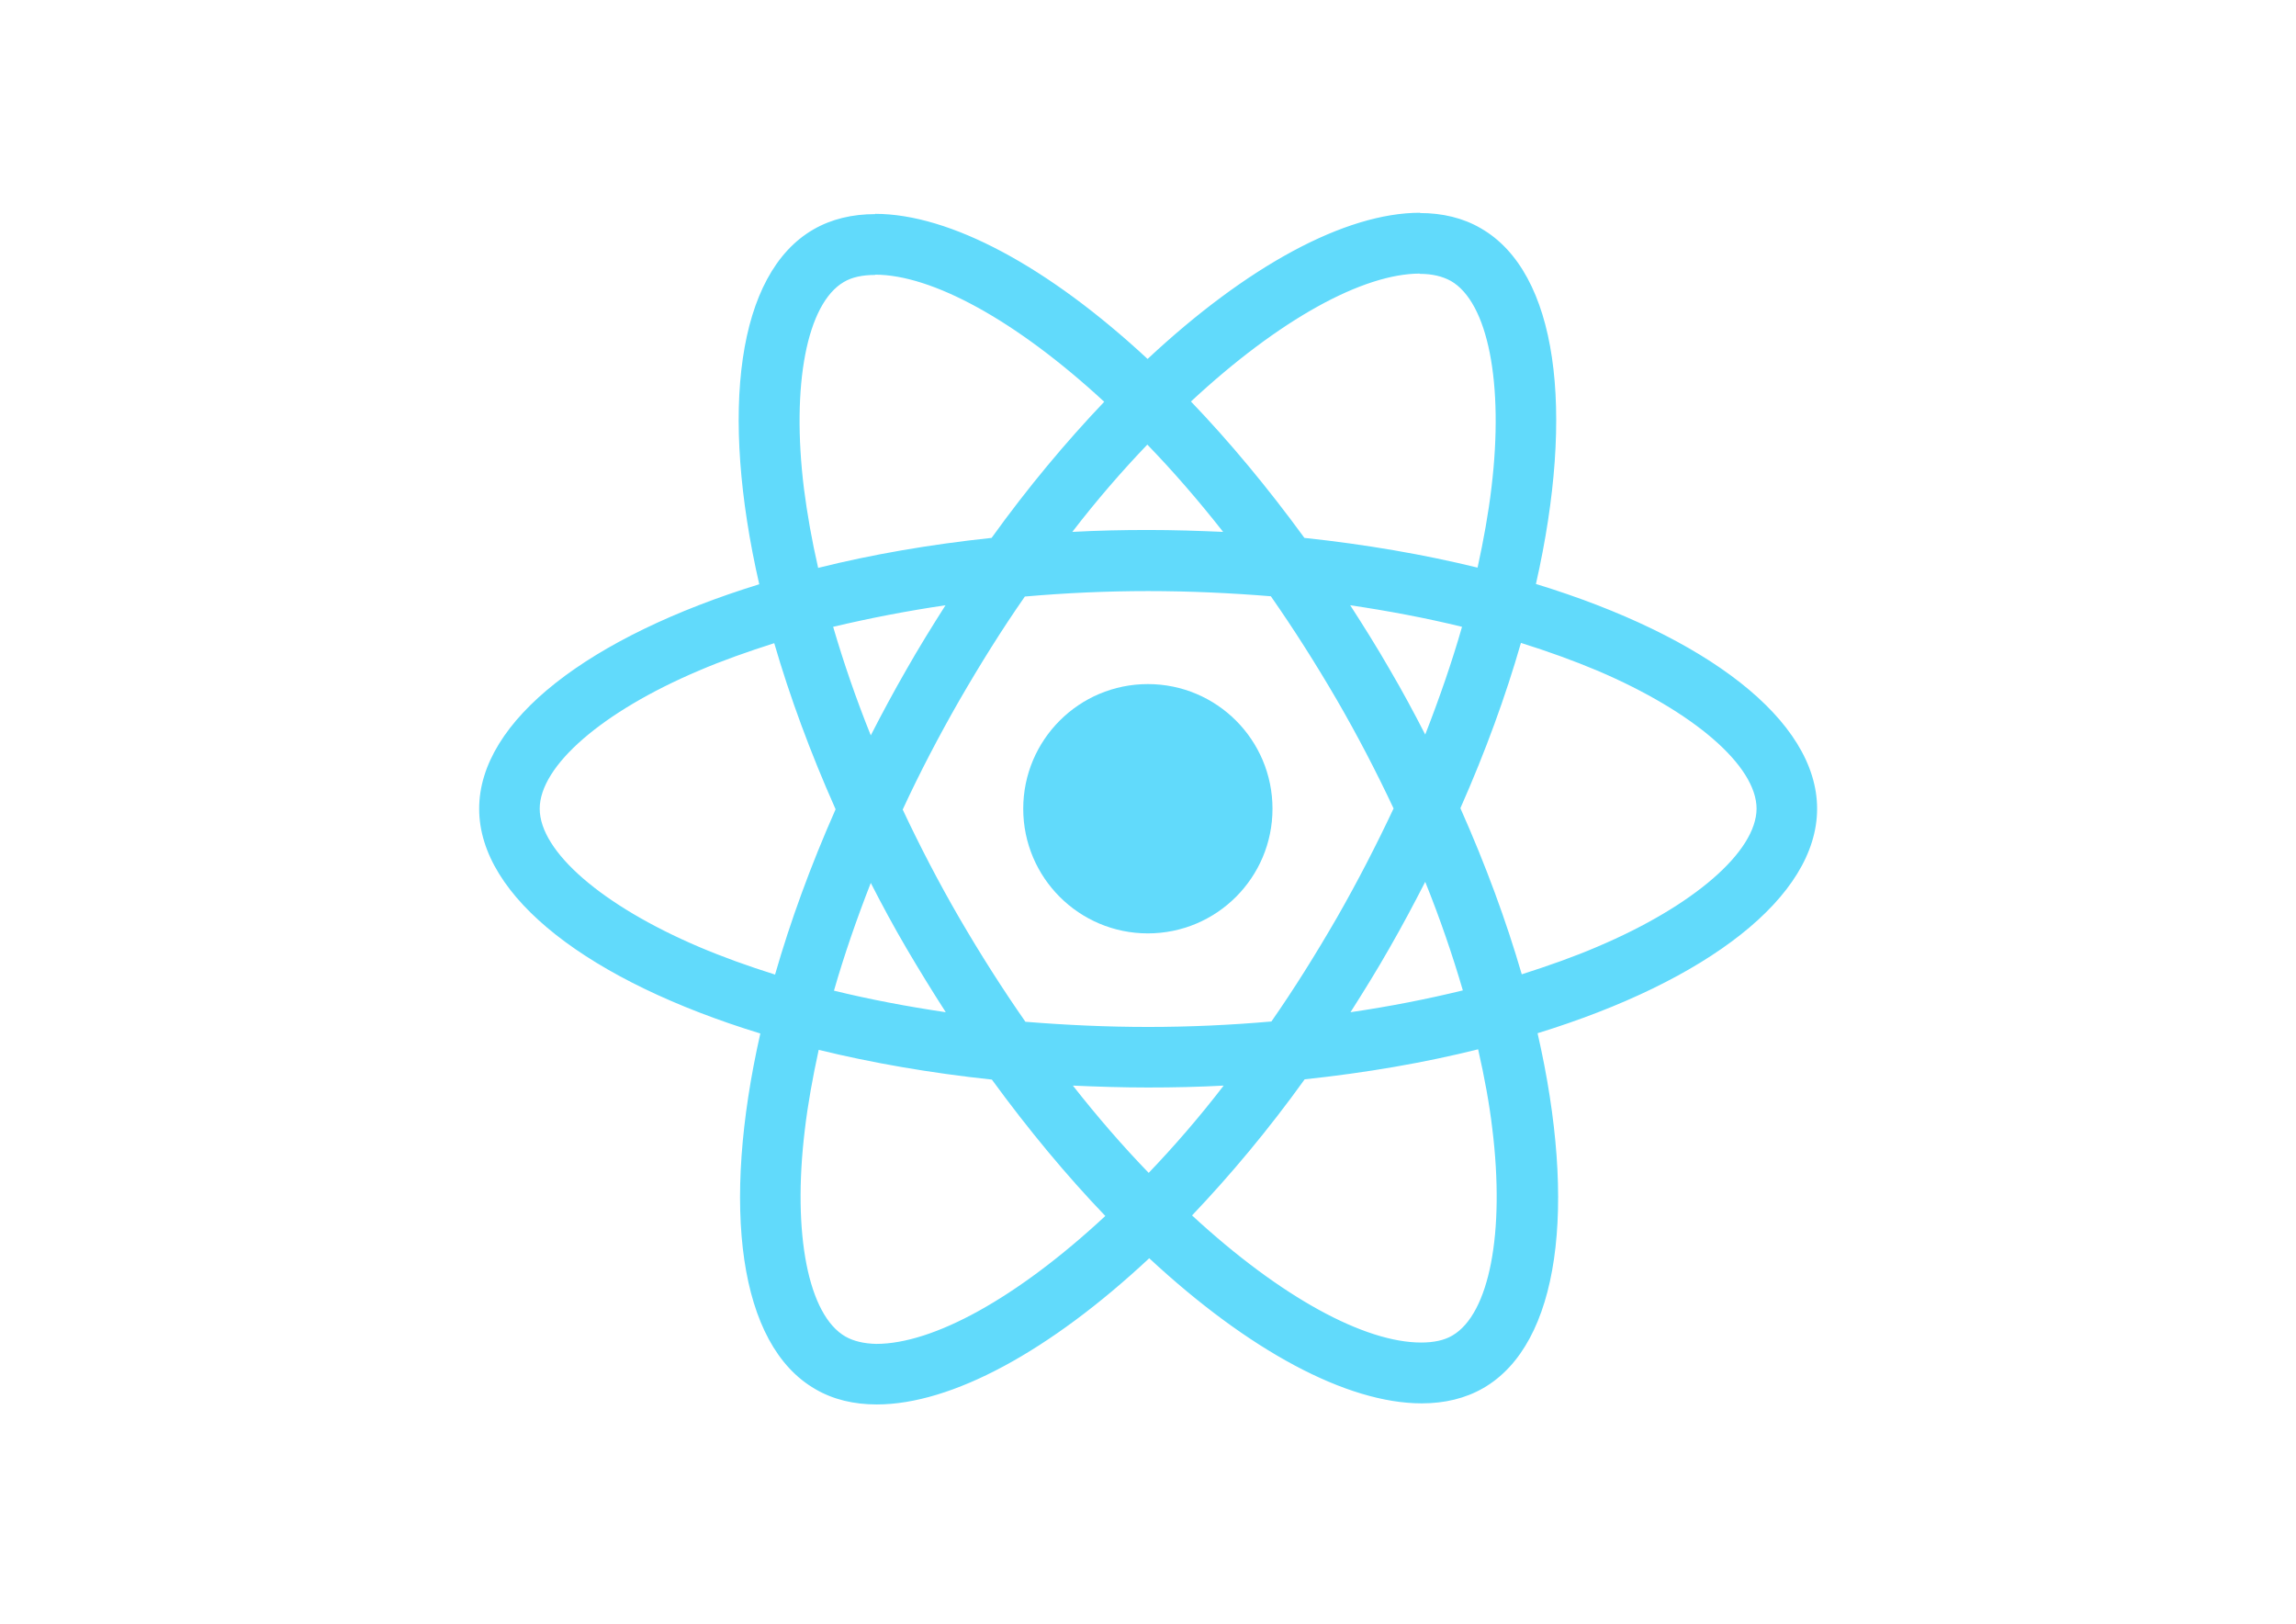
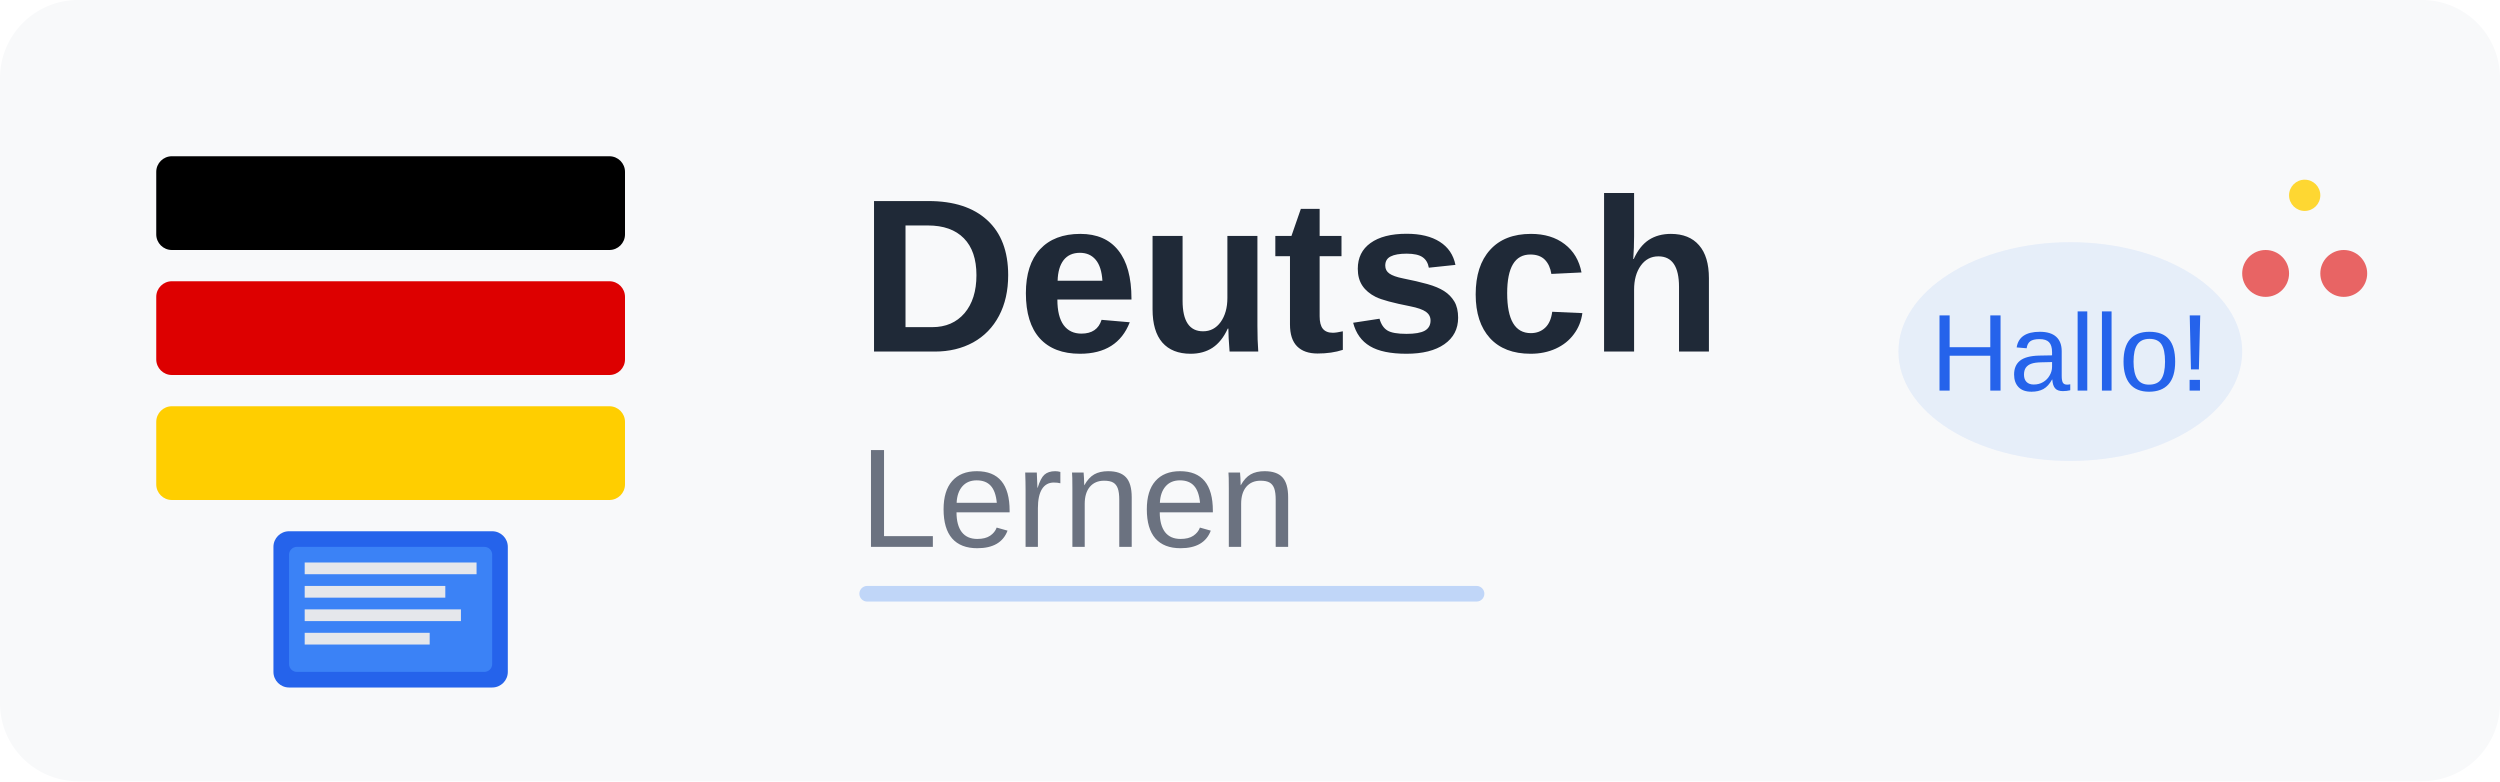
- <svg xmlns="http://www.w3.org/2000/svg" viewBox="0 0 841.9 595.3">
-   <g fill="#61DAFB">
-     <path d="M666.3 296.5c0-32.5-40.7-63.3-103.1-82.4 14.4-63.6 8-114.2-20.2-130.4-6.5-3.8-14.1-5.6-22.4-5.6v22.3c4.6 0 8.3.9 11.4 2.6 13.6 7.8 19.5 37.5 14.9 75.7-1.1 9.4-2.9 19.3-5.1 29.4-19.6-4.8-41-8.5-63.5-10.9-13.5-18.5-27.5-35.3-41.6-50 32.6-30.3 63.2-46.9 84-46.9V78c-27.5 0-63.5 19.6-99.9 53.6-36.4-33.8-72.4-53.2-99.9-53.2v22.3c20.7 0 51.4 16.5 84 46.6-14 14.7-28 31.4-41.3 49.9-22.6 2.4-44 6.1-63.6 11-2.3-10-4-19.7-5.2-29-4.7-38.2 1.1-67.9 14.6-75.8 3-1.8 6.9-2.6 11.5-2.6V78.5c-8.4 0-16 1.8-22.6 5.6-28.1 16.2-34.4 66.7-19.9 130.1-62.2 19.2-102.7 49.9-102.7 82.3 0 32.5 40.7 63.3 103.1 82.4-14.4 63.6-8 114.2 20.2 130.4 6.5 3.8 14.1 5.6 22.5 5.6 27.5 0 63.5-19.6 99.9-53.6 36.4 33.8 72.4 53.2 99.9 53.2 8.4 0 16-1.8 22.6-5.6 28.1-16.2 34.4-66.7 19.9-130.1 62-19.1 102.5-49.9 102.5-82.3zm-130.2-66.7c-3.7 12.9-8.3 26.2-13.5 39.5-4.1-8-8.4-16-13.1-24-4.6-8-9.5-15.8-14.4-23.4 14.2 2.1 27.9 4.7 41 7.9zm-45.8 106.5c-7.8 13.5-15.8 26.3-24.1 38.2-14.9 1.3-30 2-45.2 2-15.1 0-30.2-.7-45-1.9-8.3-11.9-16.4-24.6-24.2-38-7.6-13.1-14.5-26.4-20.8-39.8 6.2-13.4 13.2-26.8 20.7-39.9 7.8-13.5 15.8-26.3 24.1-38.2 14.9-1.3 30-2 45.2-2 15.1 0 30.2.7 45 1.9 8.3 11.9 16.4 24.6 24.2 38 7.6 13.1 14.5 26.4 20.8 39.8-6.3 13.4-13.2 26.8-20.7 39.9zm32.3-13c5.4 13.4 10 26.8 13.8 39.8-13.1 3.2-26.9 5.9-41.2 8 4.9-7.7 9.8-15.6 14.4-23.7 4.6-8 8.9-16.1 13-24.1zM421.2 430c-9.3-9.6-18.6-20.3-27.8-32 9 .4 18.2.7 27.5.7 9.4 0 18.7-.2 27.8-.7-9 11.7-18.3 22.4-27.5 32zm-74.4-58.9c-14.2-2.1-27.9-4.7-41-7.9 3.7-12.9 8.3-26.2 13.5-39.5 4.1 8 8.4 16 13.1 24 4.7 8 9.5 15.8 14.4 23.4zM420.7 163c9.3 9.6 18.6 20.3 27.8 32-9-.4-18.2-.7-27.5-.7-9.4 0-18.7.2-27.8.7 9-11.7 18.3-22.4 27.5-32zm-74 58.9c-4.9 7.7-9.8 15.6-14.4 23.7-4.6 8-8.9 16-13 24-5.4-13.4-10-26.8-13.8-39.8 13.1-3.1 26.9-5.8 41.2-7.9zm-90.5 125.2c-35.4-15.1-58.3-34.9-58.3-50.6 0-15.7 22.9-35.6 58.3-50.6 8.6-3.7 18-7 27.7-10.1 5.7 19.6 13.2 40 22.5 60.9-9.2 20.8-16.6 41.1-22.2 60.6-9.9-3.1-19.3-6.5-28-10.2zM310 490c-13.6-7.8-19.5-37.5-14.9-75.7 1.1-9.4 2.9-19.3 5.1-29.4 19.6 4.8 41 8.5 63.5 10.9 13.5 18.5 27.5 35.3 41.6 50-32.6 30.3-63.2 46.9-84 46.9-4.5-.1-8.3-1-11.3-2.7zm237.2-76.2c4.7 38.2-1.1 67.9-14.6 75.8-3 1.8-6.9 2.6-11.5 2.6-20.7 0-51.4-16.5-84-46.6 14-14.7 28-31.4 41.3-49.9 22.6-2.4 44-6.1 63.6-11 2.3 10.1 4.1 19.8 5.2 29.1zm38.5-66.7c-8.6 3.7-18 7-27.7 10.1-5.7-19.6-13.2-40-22.5-60.9 9.2-20.8 16.6-41.1 22.2-60.6 9.9 3.1 19.3 6.5 28.1 10.2 35.4 15.1 58.3 34.9 58.3 50.6-.1 15.7-23 35.6-58.4 50.6zM320.8 78.4z" />
-     <circle cx="420.9" cy="296.5" r="45.7" />
-     <path d="M520.5 78.1z" />
+ <svg xmlns="http://www.w3.org/2000/svg" viewBox="0 0 320 100" width="320" height="100">
+   <rect width="320" height="100" fill="#f8f9fa" rx="10" />
+   <g transform="translate(20, 20)">
+     <rect x="0" y="0" width="60" height="12" fill="#000" rx="2" />
+     <rect x="0" y="16" width="60" height="12" fill="#dd0000" rx="2" />
+     <rect x="0" y="32" width="60" height="12" fill="#ffce00" rx="2" />
+     <g transform="translate(15, 48)">
+       <rect x="0" y="0" width="30" height="20" fill="#2563eb" rx="2" />
+       <rect x="2" y="2" width="26" height="16" fill="#3b82f6" rx="1" />
+       <rect x="4" y="4" width="22" height="1.5" fill="#e5e7eb" />
+       <rect x="4" y="7" width="18" height="1.5" fill="#e5e7eb" />
+       <rect x="4" y="10" width="20" height="1.5" fill="#e5e7eb" />
+       <rect x="4" y="13" width="16" height="1.5" fill="#e5e7eb" />
+     </g>
  </g>
+   <text x="110" y="45" font-family="Arial, sans-serif" font-size="28" font-weight="bold" fill="#1f2937">
+     Deutsch
+   </text>
+   <text x="110" y="70" font-family="Arial, sans-serif" font-size="18" fill="#6b7280">
+     Lernen
+   </text>
+   <g transform="translate(240, 25)">
+     <ellipse cx="25" cy="20" rx="22" ry="14" fill="#3b82f6" opacity="0.1" />
+     <text x="25" y="25" font-family="Arial, sans-serif" font-size="14" fill="#2563eb" text-anchor="middle" font-weight="500">Hallo!</text>
+   </g>
+   <circle cx="290" cy="35" r="3" fill="#dd0000" opacity="0.6" />
+   <circle cx="300" cy="35" r="3" fill="#dd0000" opacity="0.6" />
+   <circle cx="295" cy="25" r="2" fill="#ffce00" opacity="0.8" />
+   <rect x="110" y="75" width="80" height="2" fill="#3b82f6" opacity="0.3" rx="1" />
</svg>
